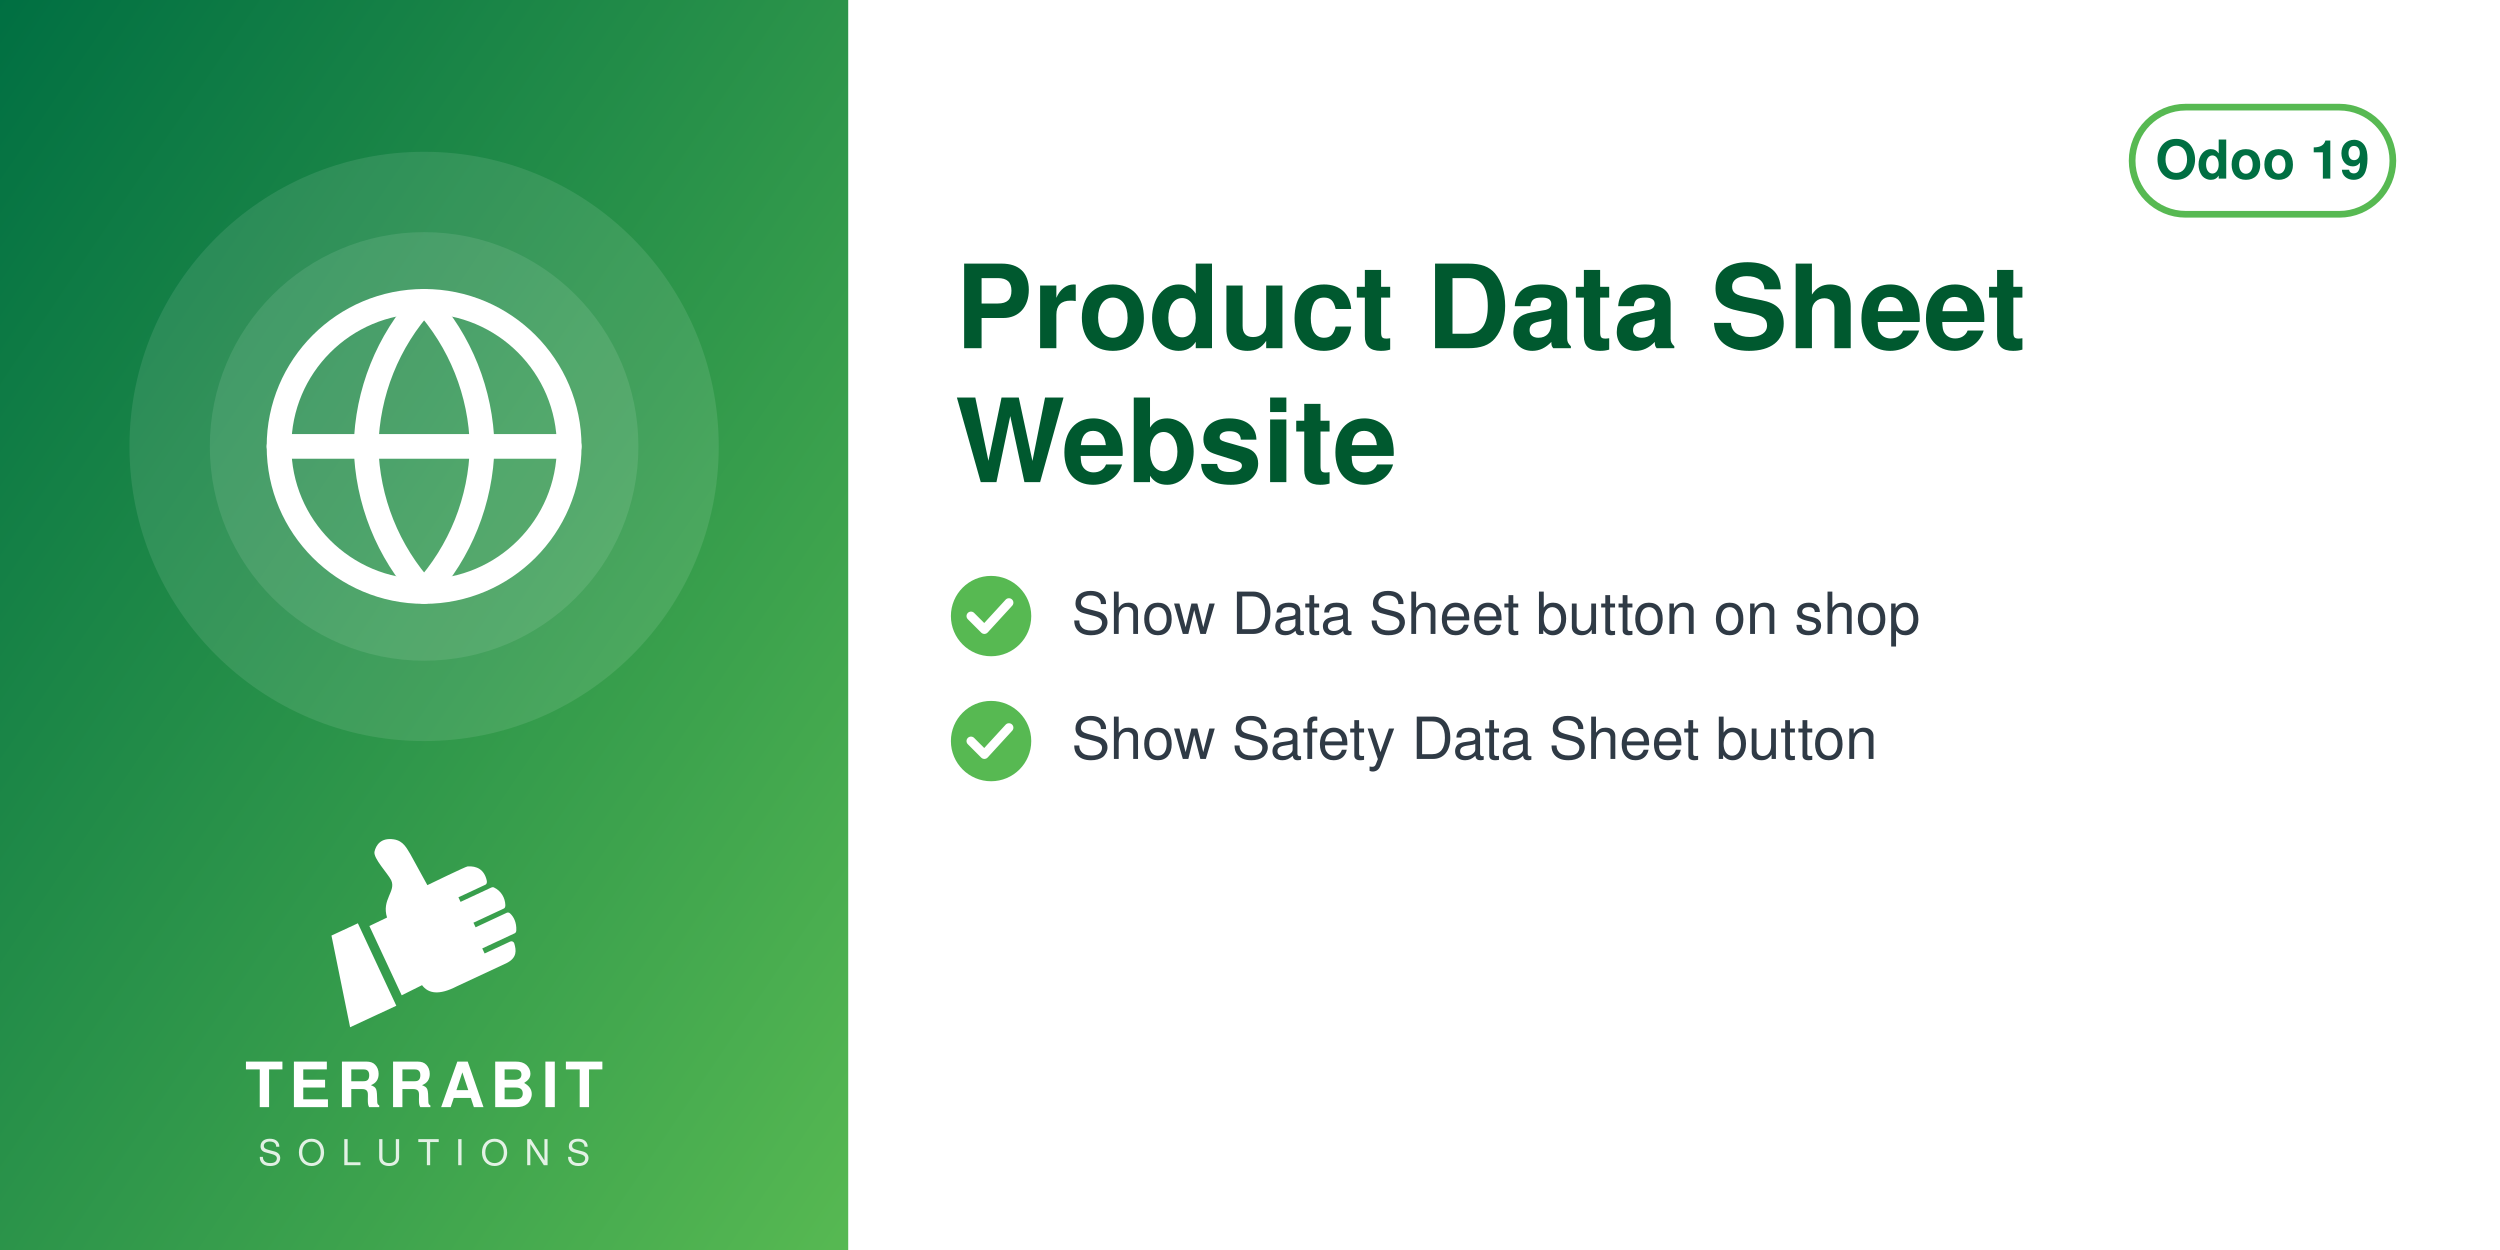
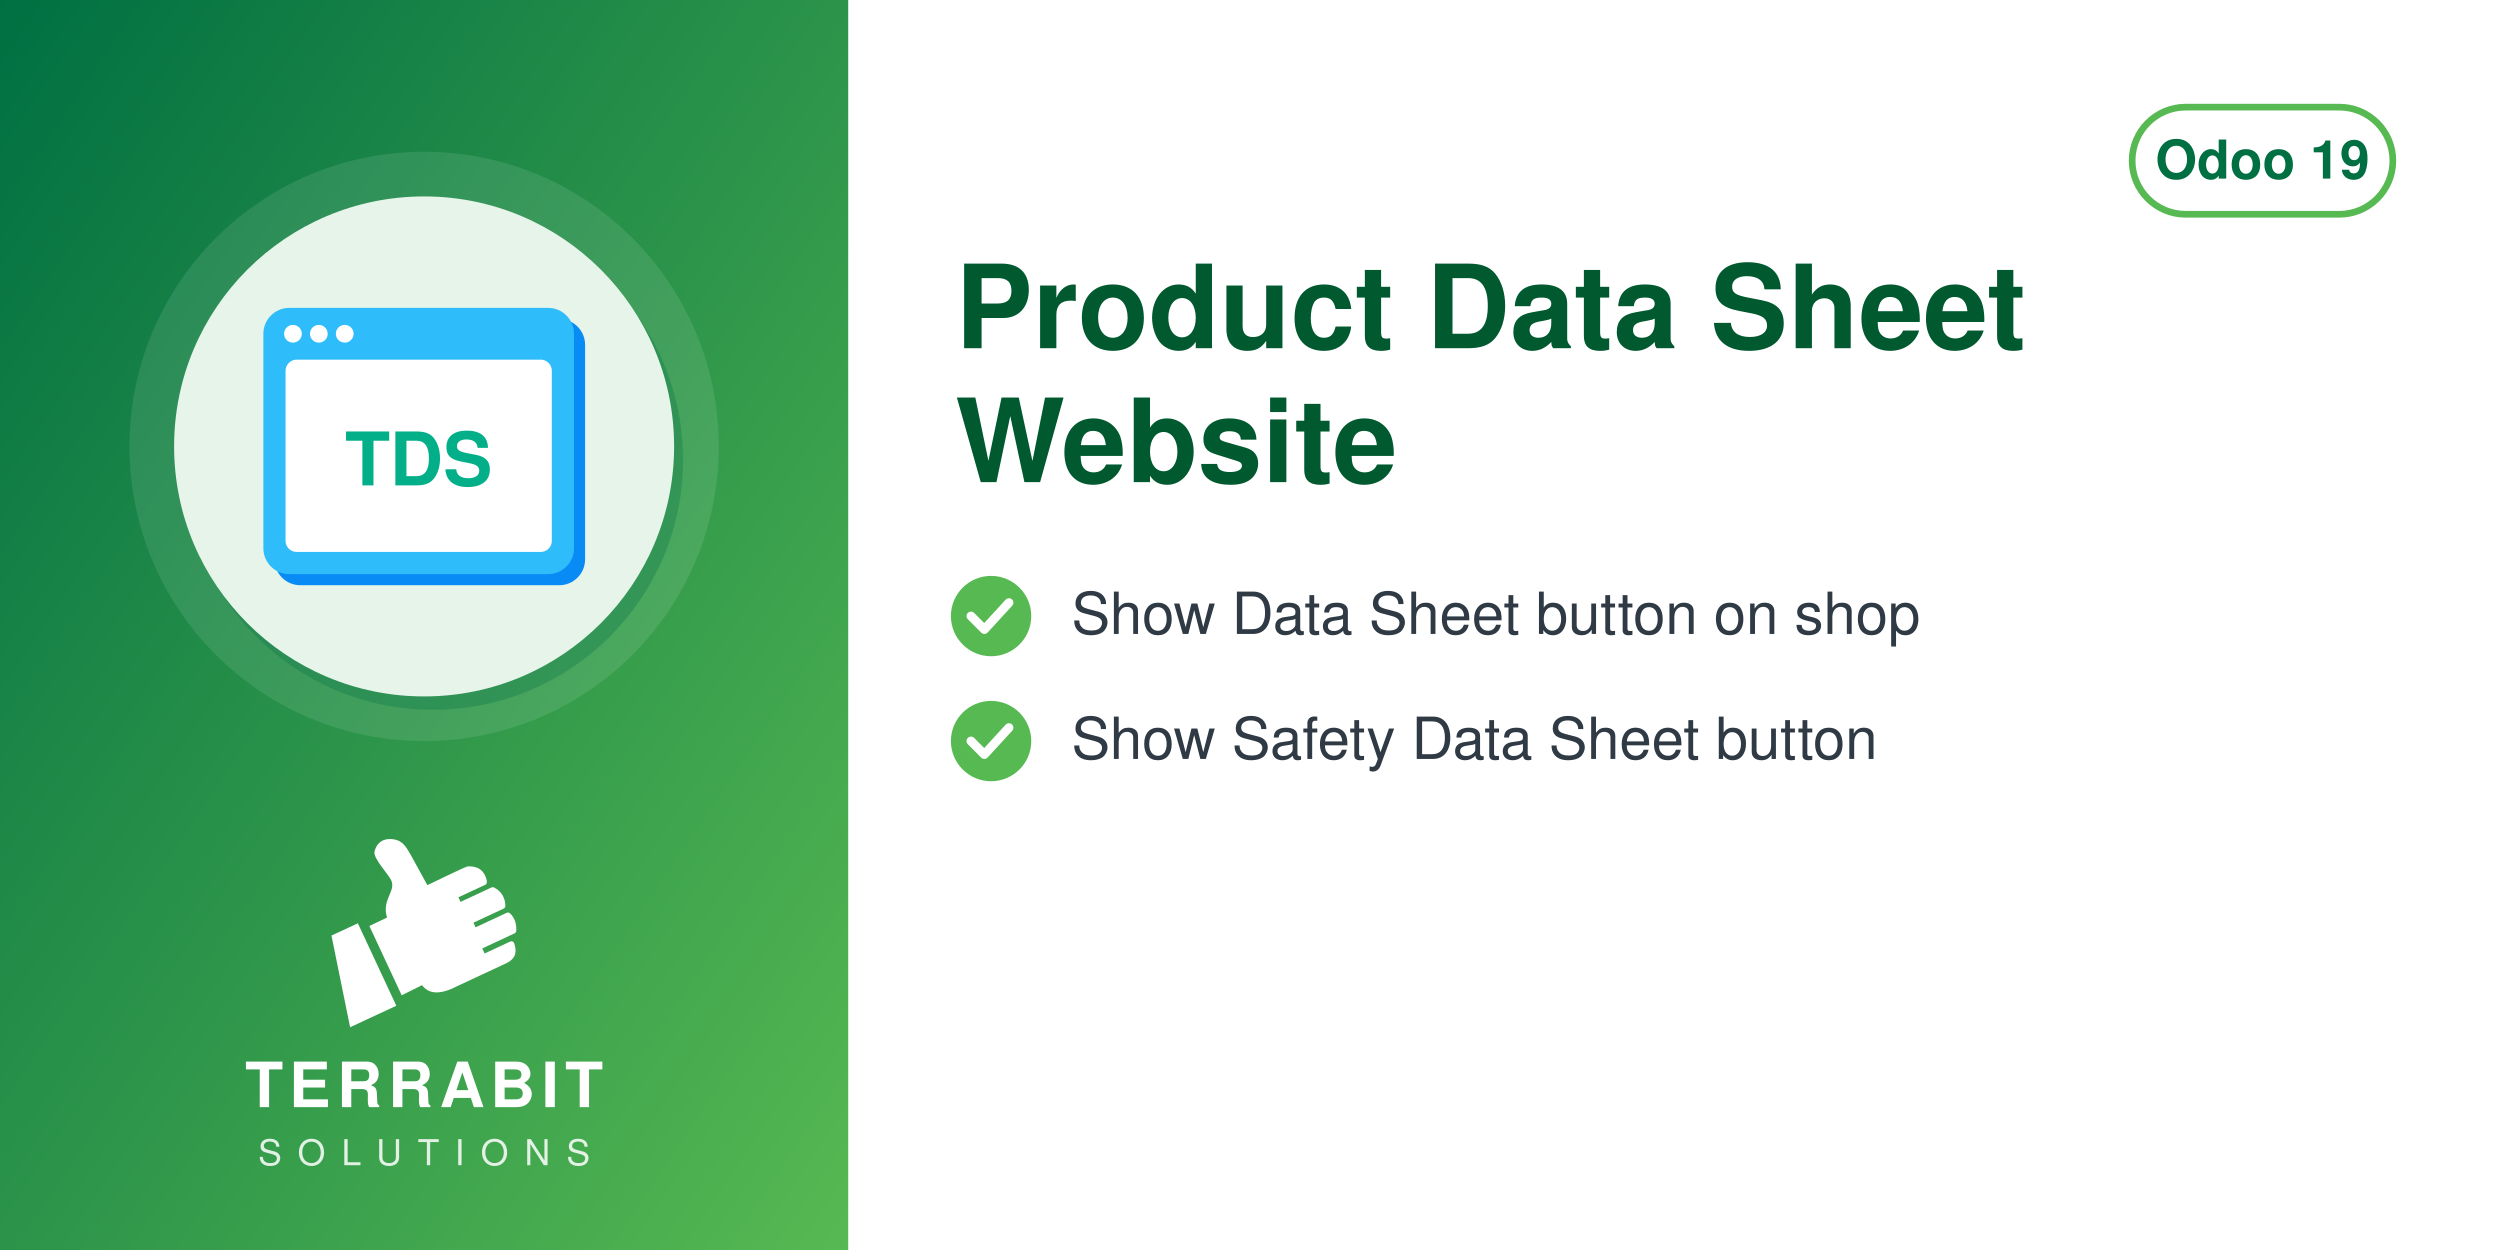
<svg xmlns="http://www.w3.org/2000/svg" width="560" height="280" viewBox="0 0 560 280">
  <defs>
    <linearGradient id="g" x1="0" y1="0" x2="1" y2="1">
      <stop offset="0" stop-color="#006F42" />
      <stop offset="1" stop-color="#57B952" />
    </linearGradient>
  </defs>
  <rect width="560" height="280" fill="#FFFFFF" />
  <rect width="190" height="280" fill="url(#g)" />
  <circle cx="95.0" cy="100" r="66" fill="white" opacity="0.10" />
-   <circle cx="95.0" cy="100" r="48" fill="white" opacity="0.10" />
-   <svg x="56.0" y="61.0" width="78" height="78" viewBox="0 0 24 24">
-     <g fill="none" stroke="white" stroke-width="1.7" stroke-linecap="round" stroke-linejoin="round">
-       <circle cx="12" cy="12" r="10" />
-       <path d="M2 12h20M12 2a15.3 15.3 0 0 1 4 10 15.3 15.3 0 0 1-4 10 15.3 15.3 0 0 1-4-10 15.3 15.3 0 0 1 4-10z" />
+   <circle cx="97.0" cy="103" r="56" fill="#006F42" opacity="0.30" />
+   <circle cx="95.0" cy="100" r="56" fill="#E6F4EA" />
+   <svg x="54.0" y="59.0" width="82" height="82" viewBox="0 0 100 100" preserveAspectRatio="xMidYMid meet">
+     <g transform="translate(2.05,2.05) scale(1.0102)">
+       <g transform="translate(3,3)" fill="#088BF5">
+         <rect x="4" y="10" width="84" height="72" rx="7" />
+       </g>
+       <g fill="#2EBCFA">
+         <rect x="4" y="10" width="84" height="72" rx="7" />
+       </g>
+       <rect x="10" y="24" width="72" height="52" rx="3" fill="#FFFFFF" />
+       <g fill="#FFFFFF">
+         <circle cx="12" cy="17" r="2.4" />
+         <circle cx="19" cy="17" r="2.4" />
+         <circle cx="26" cy="17" r="2.4" />
+       </g>
+       <text x="46" y="58" font-family="Helvetica, Arial, sans-serif" font-weight="bold" font-size="20" fill="#03AF89" text-anchor="middle">TDS</text>
    </g>
  </svg>
  <svg x="72.0" y="186" width="46" height="46" viewBox="4045 2535 3400 3400" preserveAspectRatio="xMidYMid meet">
    <path fill="#FFFFFF" d="M4648.32 4073.59l636.59 1365.17 -765.09 355.96 -308.63 -1517.87 437.13 -203.26zm725.61 1192.32l336.75 -167.88c105.65,140.85 282.69,170.72 576.82,18.8l819.92 -382.33c181.4,-90.13 164.26,-214.57 130.07,-328.43 -4.28,-14.25 -13.68,-24.81 -27.34,-30.7 -13.67,-5.89 -27.61,-5.11 -41.09,1.18l-422.32 196.93 -39.04 -83.72 538.07 -250.91c16.64,-7.76 24.7,-27.69 25.58,-46.04 6.48,-134.33 -44.36,-230.89 -105.84,-285.23 -15.2,-13.44 -35.71,-15.59 -54.12,-7l-513.92 239.64 -35.6 -76.34 506.31 -236.1c17.69,-8.25 22.52,-36.93 21.83,-56.45 -4.1,-117.31 -67.62,-232.74 -187.72,-290.66 -13.94,-6.72 -28.64,-6.36 -42.69,0.19l-511.21 238.38 -35.37 -75.86 448.98 -209.36c20.44,-9.53 25.81,-42.28 21.02,-64.32 -41.02,-189.07 -167.92,-247.8 -318.14,-237.87 -29.39,1.94 -589.86,273.16 -665.95,310.54l-281.84 -513.57c-59.06,-93.13 -112.7,-221.7 -276.47,-245.13 -211.24,-30.22 -291.56,94.38 -316.89,203.13 -25.32,108.75 223.84,365.99 276.05,473.69 85.52,184.27 -161.86,318.11 -68.41,617.99l-292.54 139.94 535.09 1147.51z" />
  </svg>
  <text x="95.0" y="248" text-anchor="middle" font-family="Helvetica,Arial,sans-serif" font-size="14" font-weight="800" letter-spacing="1.4" fill="white">TERRABIT</text>
  <text x="95.0" y="261" text-anchor="middle" font-family="Helvetica,Arial,sans-serif" font-size="8" font-weight="500" letter-spacing="3.6" fill="white" opacity="0.85">SOLUTIONS</text>
  <g>
    <rect x="477.6" y="24" width="58.4" height="24" rx="12" fill="none" stroke="#57B952" stroke-width="1.5" />
    <text x="506.8" y="40" text-anchor="middle" font-family="Helvetica,Arial,sans-serif" font-size="12" font-weight="700" fill="#006F42">Odoo 19</text>
  </g>
  <text x="214" y="78" font-family="Helvetica,Arial,sans-serif" font-size="26" font-weight="700" fill="#00592F">Product Data Sheet</text>
  <text x="214" y="108" font-family="Helvetica,Arial,sans-serif" font-size="26" font-weight="700" fill="#00592F">Website</text>
  <circle cx="222" cy="138" r="9" fill="#57B952" />
  <path d="M217.5 138 l3 3 l5.5 -6" fill="none" stroke="white" stroke-width="2" stroke-linecap="round" stroke-linejoin="round" />
  <text x="240" y="142" font-family="Helvetica,Arial,sans-serif" font-size="13" fill="#2F3A45">Show Data Sheet button on shop</text>
  <circle cx="222" cy="166" r="9" fill="#57B952" />
  <path d="M217.5 166 l3 3 l5.5 -6" fill="none" stroke="white" stroke-width="2" stroke-linecap="round" stroke-linejoin="round" />
  <text x="240" y="170" font-family="Helvetica,Arial,sans-serif" font-size="13" fill="#2F3A45">Show Safety Data Sheet button</text>
</svg>
